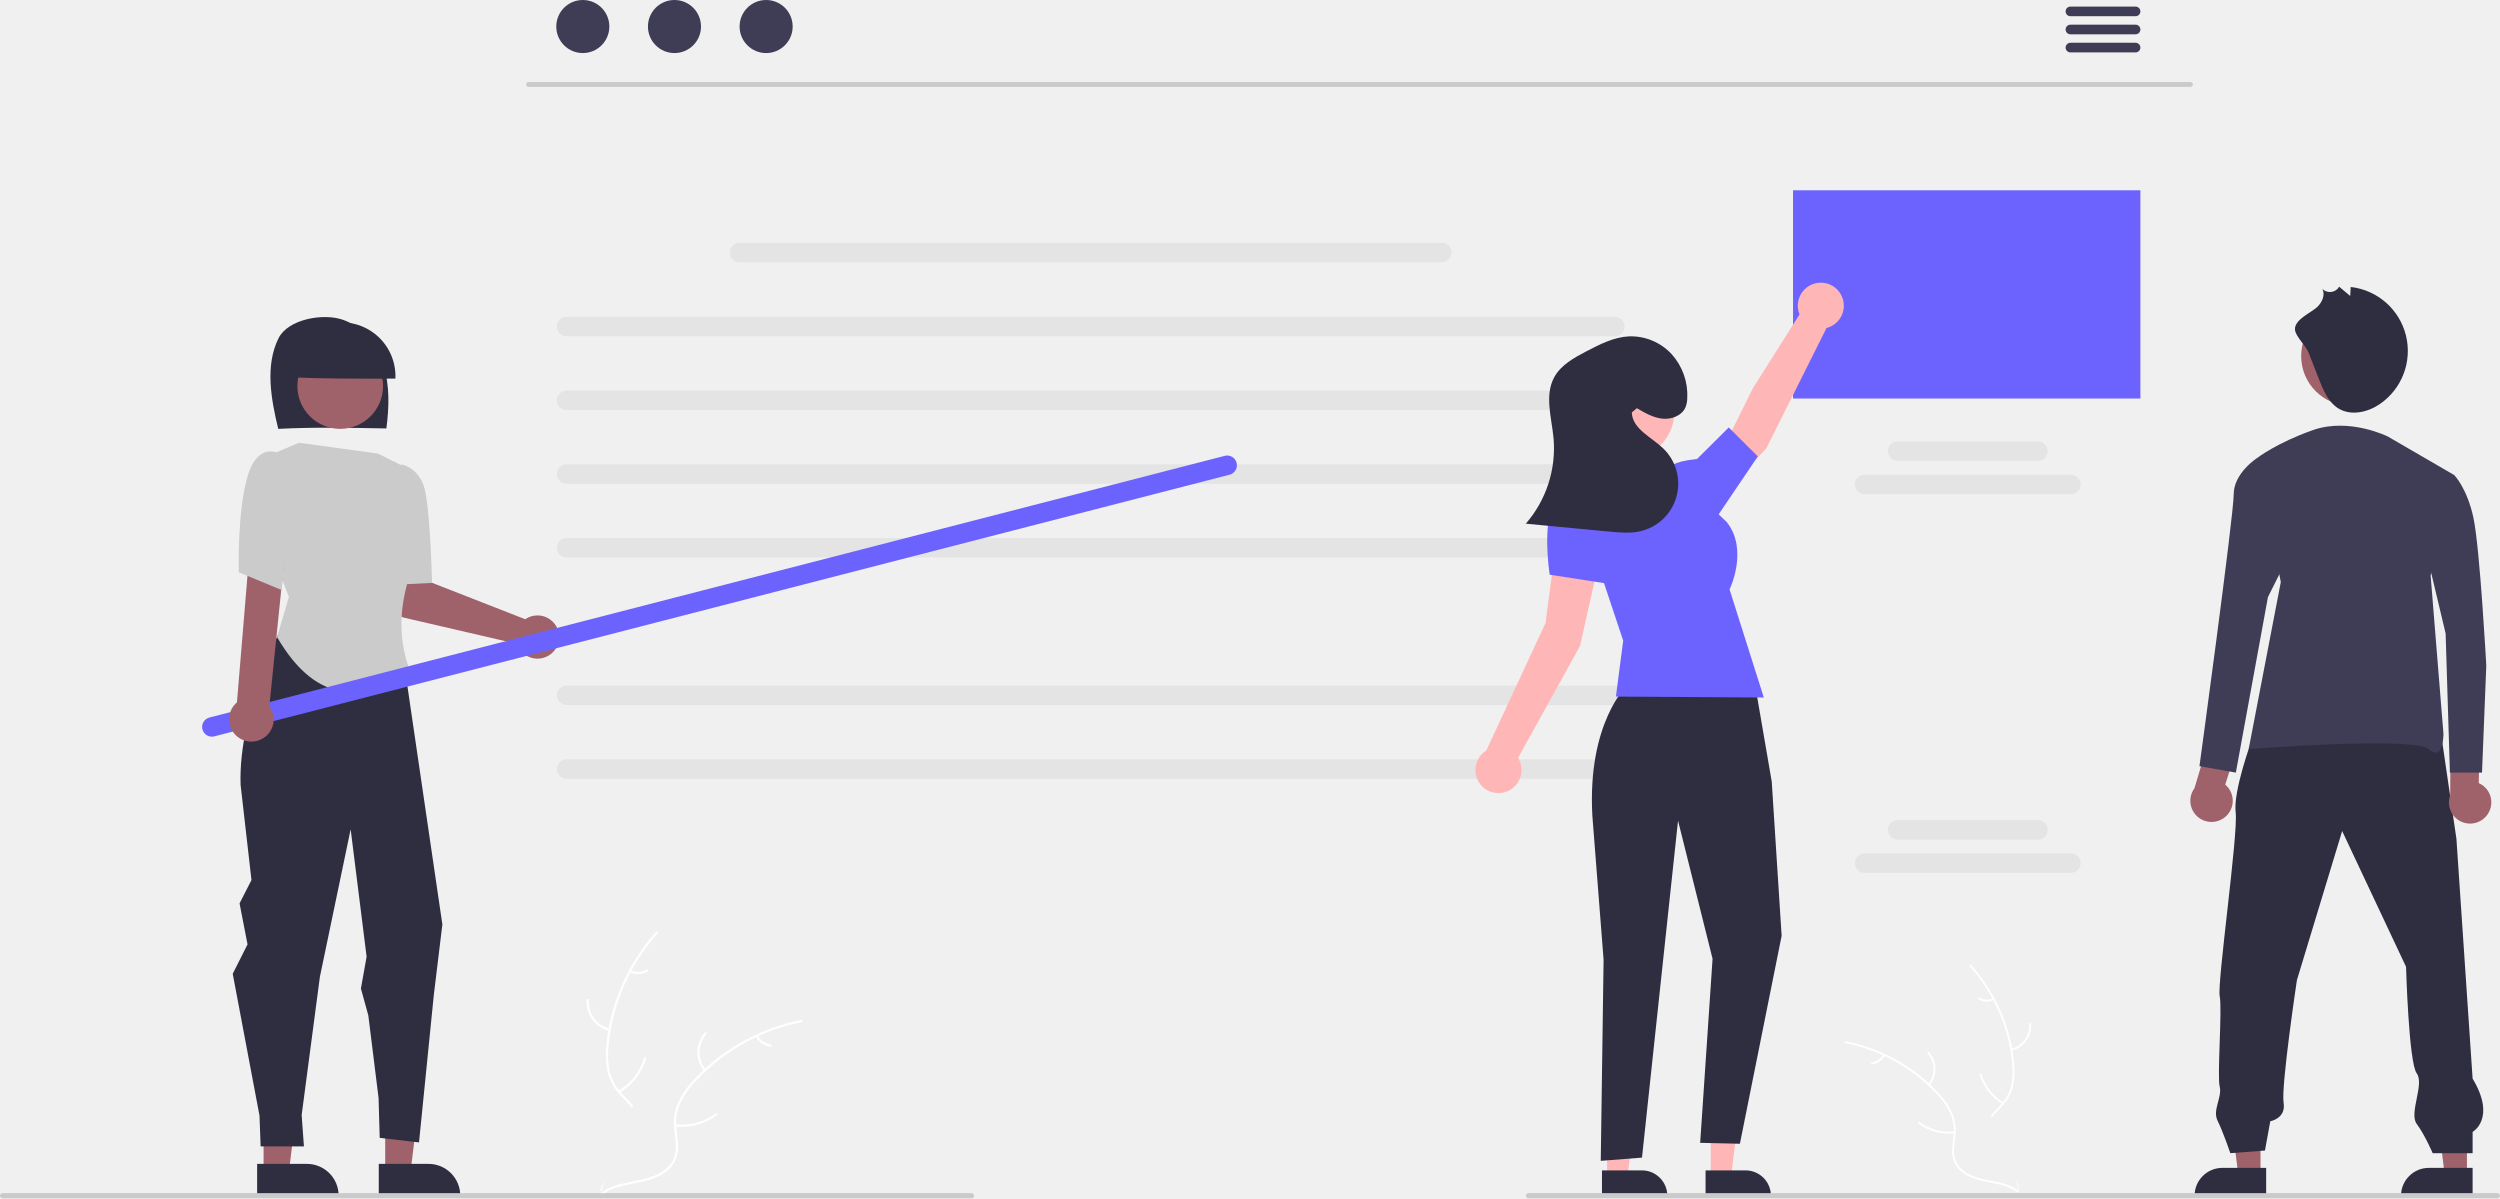
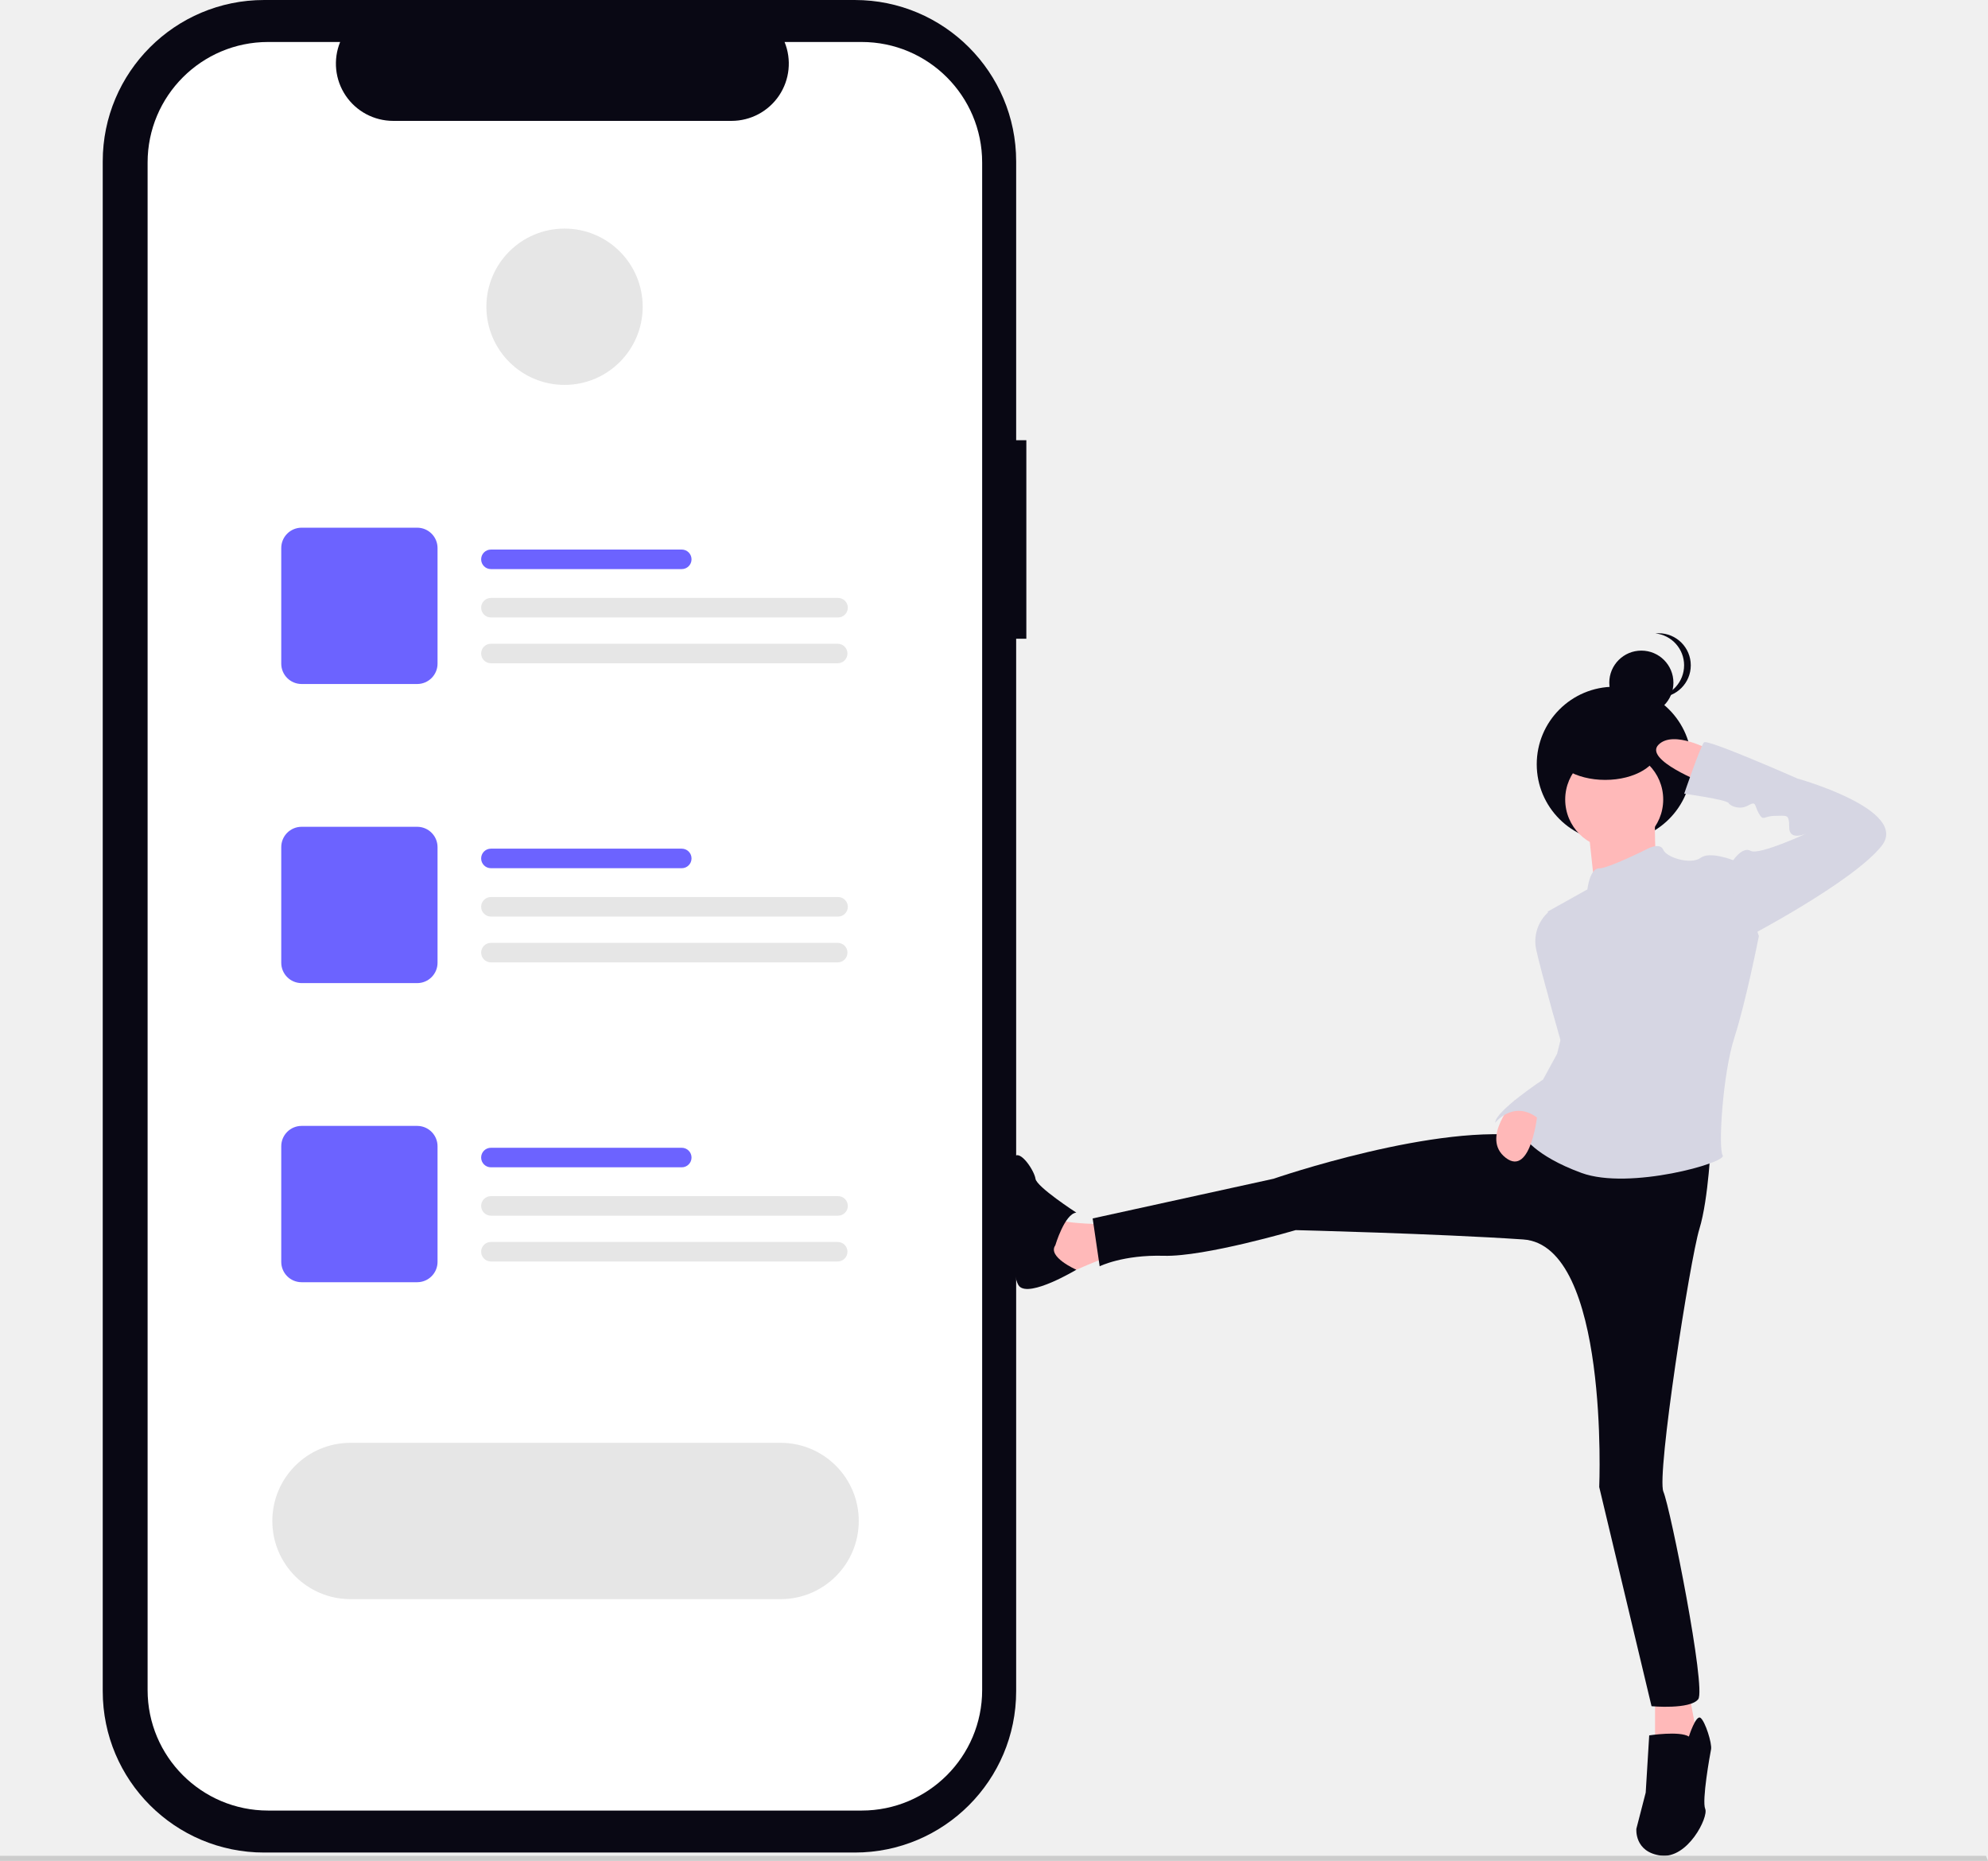
- <svg xmlns="http://www.w3.org/2000/svg" width="983" height="471.149" viewBox="0 0 983 471.149" role="img" artist="Katerina Limpitsouni" source="https://undraw.co/">
-   <path d="M333.732,626.165c2.431-19.55,14.548-38.813,33.193-45.176a90.77,90.77,0,0,0,.004,62.32c2.865,7.75,6.859,16.071,4.164,23.882-1.677,4.86-5.779,8.578-10.364,10.903-4.585,2.325-9.674,3.433-14.7,4.519l-.989.818C337.063,665.418,331.301,645.715,333.732,626.165Z" transform="translate(-108.5 -214.4253)" fill="#f0f0f0" />
-   <path d="M367.11,581.359a77.584,77.584,0,0,0-19.287,43.664,33.41,33.41,0,0,0,.38,10.461,19.162,19.162,0,0,0,4.766,8.888c2.148,2.36,4.619,4.526,6.156,7.367a11.733,11.733,0,0,1,.573,9.579c-1.357,3.892-4.032,7.065-6.755,10.076-3.024,3.344-6.217,6.769-7.503,11.202-.156.537-.98.264-.825-.272,2.236-7.712,9.723-12.093,13.293-19.039,1.666-3.241,2.365-7.004.803-10.426-1.366-2.992-3.912-5.227-6.107-7.598a20.448,20.448,0,0,1-4.984-8.517,30.887,30.887,0,0,1-.781-10.408,75.271,75.271,0,0,1,5.497-22.874,78.96,78.96,0,0,1,14.198-22.753c.371-.416.943.238.575.651Z" transform="translate(-108.5 -214.4253)" fill="#fff" />
-   <path d="M348.057,619.769a11.64,11.64,0,0,1-8.86-12.193c.044-.557.912-.514.867.043a10.778,10.778,0,0,0,8.265,11.326c.544.129.268.953-.272.825Z" transform="translate(-108.5 -214.4253)" fill="#fff" />
-   <path d="M351.722,643.319a22.435,22.435,0,0,0,10.019-12.921c.158-.537.982-.264.825.272a23.336,23.336,0,0,1-10.453,13.424c-.481.286-.869-.491-.391-.776Z" transform="translate(-108.5 -214.4253)" fill="#fff" />
-   <path d="M356.544,595.945a6.589,6.589,0,0,0,6.244-.317c.478-.292.865.486.391.776a7.383,7.383,0,0,1-6.907.366.449.449,0,0,1-.276-.548.436.436,0,0,1,.548-.276Z" transform="translate(-108.5 -214.4253)" fill="#fff" />
-   <path d="M423.758,615.909c-.293.191-.586.381-.88.579a86.772,86.772,0,0,0-11.095,8.662c-.271.242-.542.491-.806.74a91.477,91.477,0,0,0-19.867,27.195,88.835,88.835,0,0,0-4.866,12.59c-1.796,5.958-3.268,12.561-6.823,17.434a15.241,15.241,0,0,1-1.187,1.466H346.115c-.073-.037-.146-.066-.22-.103l-1.282.059c.052-.227.11-.462.161-.689.029-.132.066-.264.095-.396.022-.088.044-.176.059-.257.007-.029.015-.059.022-.081.015-.081.037-.154.052-.227q.484-1.968.997-3.935c0-.007,0-.007.007-.015a130.62,130.62,0,0,1,10.992-28.859c.147-.271.293-.55.454-.821a84.768,84.768,0,0,1,7.614-11.549,74.937,74.937,0,0,1,4.991-5.709,62.317,62.317,0,0,1,15.594-11.681c11.52-6.082,24.857-8.413,37.169-4.697C423.135,615.711,423.443,615.806,423.758,615.909Z" transform="translate(-108.5 -214.4253)" fill="#f0f0f0" />
-   <path d="M423.686,616.316a77.584,77.584,0,0,0-41.689,23.251,33.41,33.41,0,0,0-5.995,8.582,19.162,19.162,0,0,0-1.546,9.966c.294,3.178.963,6.394.48,9.588a11.733,11.733,0,0,1-5.309,7.993c-3.427,2.291-7.472,3.213-11.46,3.978-4.427.849-9.039,1.661-12.735,4.427-.448.335-.941-.379-.494-.714,6.429-4.811,15.044-3.802,22.077-7.198,3.282-1.585,6.106-4.168,6.919-7.841.711-3.211.024-6.529-.302-9.744a20.448,20.448,0,0,1,1.148-9.801,30.887,30.887,0,0,1,5.643-8.78,75.27,75.27,0,0,1,18.161-14.954,78.96,78.96,0,0,1,25.035-9.619c.547-.108.61.758.067.866Z" transform="translate(-108.5 -214.4253)" fill="#fff" />
-   <path d="M385.348,635.513a11.64,11.64,0,0,1,.267-15.07c.371-.418,1.038.138.667.557a10.778,10.778,0,0,0-.219,14.019c.356.43-.36.922-.714.494Z" transform="translate(-108.5 -214.4253)" fill="#fff" />
-   <path d="M374.095,656.524a22.435,22.435,0,0,0,15.779-4.285c.449-.333.943.381.494.714a23.336,23.336,0,0,1-16.428,4.425c-.556-.062-.398-.916.155-.854Z" transform="translate(-108.5 -214.4253)" fill="#fff" />
-   <path d="M406.468,621.601a6.589,6.589,0,0,0,5.176,3.506c.557.055.398.909-.155.854a7.383,7.383,0,0,1-5.735-3.866.449.449,0,0,1,.11-.604.436.436,0,0,1,.604.11Z" transform="translate(-108.5 -214.4253)" fill="#fff" />
-   <path d="M911.84,633.079c-2.102-16.902-12.577-33.555-28.696-39.055a78.472,78.472,0,0,1-.004,53.876c-2.477,6.7-5.929,13.894-3.6,20.646,1.45,4.202,4.996,7.416,8.96,9.426,3.964,2.01,8.364,2.968,12.708,3.907l.855.707C908.96,667.013,913.942,649.98,911.84,633.079Z" transform="translate(-108.5 -214.4253)" fill="#f0f0f0" />
-   <path d="M882.984,594.343a67.072,67.072,0,0,1,16.674,37.748,28.883,28.883,0,0,1-.329,9.044,16.566,16.566,0,0,1-4.12,7.684c-1.857,2.04-3.993,3.912-5.322,6.369a10.143,10.143,0,0,0-.496,8.281c1.173,3.365,3.485,6.107,5.84,8.711,2.614,2.891,5.375,5.852,6.486,9.684.135.464.847.228.713-.235-1.933-6.667-8.405-10.455-11.492-16.46-1.44-2.802-2.045-6.055-.695-9.013,1.181-2.587,3.382-4.519,5.28-6.569a17.677,17.677,0,0,0,4.309-7.363,26.702,26.702,0,0,0,.675-8.998,65.072,65.072,0,0,0-4.753-19.775,68.262,68.262,0,0,0-12.274-19.67c-.321-.359-.816.206-.497.563Z" transform="translate(-108.5 -214.4253)" fill="#fff" />
-   <path d="M899.456,627.549a10.063,10.063,0,0,0,7.66-10.541c-.038-.481-.788-.445-.75.037a9.318,9.318,0,0,1-7.145,9.791c-.47.112-.232.824.235.713Z" transform="translate(-108.5 -214.4253)" fill="#fff" />
-   <path d="M896.288,647.909a19.396,19.396,0,0,1-8.661-11.17c-.136-.464-.849-.228-.713.235a20.174,20.174,0,0,0,9.037,11.606c.416.247.752-.425.338-.67Z" transform="translate(-108.5 -214.4253)" fill="#fff" />
-   <path d="M892.119,606.953a5.696,5.696,0,0,1-5.398-.274c-.413-.252-.748.42-.338.67a6.383,6.383,0,0,0,5.971.316.388.388,0,0,0,.239-.474.377.377,0,0,0-.474-.239Z" transform="translate(-108.5 -214.4253)" fill="#fff" />
-   <path d="M834.011,624.212c.253.165.507.329.76.501a75.016,75.016,0,0,1,9.592,7.488c.234.209.469.424.697.64a79.083,79.083,0,0,1,17.175,23.511,76.799,76.799,0,0,1,4.207,10.884c1.552,5.151,2.826,10.859,5.898,15.072a13.174,13.174,0,0,0,1.026,1.267h27.768c.063-.032.127-.057.19-.089l1.109.051c-.045-.196-.095-.399-.14-.596-.025-.114-.057-.228-.082-.342-.019-.076-.038-.152-.051-.222-.006-.025-.013-.051-.019-.07-.013-.07-.032-.133-.045-.196q-.418-1.701-.862-3.402c0-.006,0-.006-.006-.013a112.922,112.922,0,0,0-9.503-24.949c-.127-.234-.253-.475-.393-.71a73.284,73.284,0,0,0-6.583-9.985,64.785,64.785,0,0,0-4.314-4.935,53.874,53.874,0,0,0-13.482-10.099c-9.959-5.258-21.49-7.273-32.133-4.061C834.55,624.041,834.284,624.123,834.011,624.212Z" transform="translate(-108.5 -214.4253)" fill="#f0f0f0" />
-   <path d="M834.074,624.565a67.073,67.073,0,0,1,36.04,20.101,28.884,28.884,0,0,1,5.183,7.419,16.566,16.566,0,0,1,1.336,8.616c-.254,2.747-.833,5.528-.415,8.289a10.143,10.143,0,0,0,4.59,6.91c2.963,1.98,6.46,2.778,9.907,3.439,3.828.734,7.815,1.436,11.009,3.827.387.29.814-.328.427-.617-5.558-4.16-13.006-3.287-19.086-6.223-2.837-1.37-5.278-3.604-5.981-6.778-.615-2.776-.021-5.644.261-8.423a17.677,17.677,0,0,0-.993-8.473,26.703,26.703,0,0,0-4.878-7.591,65.072,65.072,0,0,0-15.7-12.928,68.262,68.262,0,0,0-21.643-8.316c-.473-.094-.527.655-.058.749Z" transform="translate(-108.5 -214.4253)" fill="#fff" />
-   <path d="M867.218,641.16a10.063,10.063,0,0,0-.231-13.028c-.32-.361-.897.12-.576.481a9.318,9.318,0,0,1,.19,12.12c-.308.372.311.797.617.427Z" transform="translate(-108.5 -214.4253)" fill="#fff" />
-   <path d="M876.946,659.324a19.396,19.396,0,0,1-13.641-3.704c-.388-.288-.815.329-.427.617a20.174,20.174,0,0,0,14.202,3.826c.481-.053.344-.792-.134-.739Z" transform="translate(-108.5 -214.4253)" fill="#fff" />
-   <path d="M848.959,629.133a5.696,5.696,0,0,1-4.475,3.031c-.481.047-.344.786.134.739a6.383,6.383,0,0,0,4.958-3.342.388.388,0,0,0-.095-.522.377.377,0,0,0-.522.095Z" transform="translate(-108.5 -214.4253)" fill="#fff" />
-   <path d="M969.8,248.57H316.312a.948.948,0,0,1,0-1.897H969.8a.948.948,0,1,1,0,1.897Z" transform="translate(-108.5 -214.4253)" fill="#cacaca" />
-   <circle cx="229.16" cy="10.433" r="10.433" fill="#3f3d56" />
-   <circle cx="265.201" cy="10.433" r="10.433" fill="#3f3d56" />
-   <circle cx="301.242" cy="10.433" r="10.433" fill="#3f3d56" />
-   <path d="M948.205,220.807H922.597a1.897,1.897,0,0,1,0-3.794h25.608a1.897,1.897,0,1,1,0,3.794Z" transform="translate(-108.5 -214.4253)" fill="#3f3d56" />
-   <path d="M948.205,227.92H922.597a1.897,1.897,0,0,1,0-3.794h25.608a1.897,1.897,0,1,1,0,3.794Z" transform="translate(-108.5 -214.4253)" fill="#3f3d56" />
-   <path d="M948.205,235.034H922.597a1.897,1.897,0,0,1,0-3.794h25.608a1.897,1.897,0,1,1,0,3.794Z" transform="translate(-108.5 -214.4253)" fill="#3f3d56" />
-   <rect x="705.024" y="74.816" width="136.578" height="81.887" fill="#6c63ff" />
-   <path d="M922.854,408.747H841.591a3.828,3.828,0,0,1,0-7.655h81.264a3.828,3.828,0,0,1,0,7.655Z" transform="translate(-108.5 -214.4253)" fill="#e4e4e4" />
-   <path d="M909.752,395.645h-55.059a3.828,3.828,0,1,1,0-7.655h55.059a3.828,3.828,0,1,1,0,7.655Z" transform="translate(-108.5 -214.4253)" fill="#e4e4e4" />
-   <rect x="705.024" y="223.724" width="136.578" height="81.887" fill="#f0f0f0" />
-   <path d="M922.854,557.655H841.591a3.828,3.828,0,0,1,0-7.655h81.264a3.828,3.828,0,0,1,0,7.655Z" transform="translate(-108.5 -214.4253)" fill="#e4e4e4" />
-   <path d="M909.752,544.553h-55.059a3.828,3.828,0,1,1,0-7.655h55.059a3.828,3.828,0,1,1,0,7.655Z" transform="translate(-108.5 -214.4253)" fill="#e4e4e4" />
-   <path d="M743.488,346.655H331.225a3.828,3.828,0,0,1,0-7.655H743.488a3.828,3.828,0,0,1,0,7.655Z" transform="translate(-108.5 -214.4253)" fill="#e4e4e4" />
-   <path d="M743.488,375.655H331.225a3.828,3.828,0,0,1,0-7.655H743.488a3.828,3.828,0,0,1,0,7.655Z" transform="translate(-108.5 -214.4253)" fill="#e4e4e4" />
-   <path d="M743.488,404.655H331.225a3.828,3.828,0,0,1,0-7.655H743.488a3.828,3.828,0,0,1,0,7.655Z" transform="translate(-108.5 -214.4253)" fill="#e4e4e4" />
-   <path d="M743.488,433.655H331.225a3.828,3.828,0,0,1,0-7.655H743.488a3.828,3.828,0,0,1,0,7.655Z" transform="translate(-108.5 -214.4253)" fill="#e4e4e4" />
-   <path d="M743.488,491.655H331.225a3.828,3.828,0,0,1,0-7.655H743.488a3.828,3.828,0,0,1,0,7.655Z" transform="translate(-108.5 -214.4253)" fill="#e4e4e4" />
-   <path d="M743.488,520.655H331.225a3.828,3.828,0,0,1,0-7.655H743.488a3.828,3.828,0,0,1,0,7.655Z" transform="translate(-108.5 -214.4253)" fill="#e4e4e4" />
-   <path d="M675.386,317.553H399.327a3.828,3.828,0,1,1,0-7.655h276.059a3.828,3.828,0,1,1,0,7.655Z" transform="translate(-108.5 -214.4253)" fill="#e4e4e4" />
-   <polygon points="672.663 462.791 680.633 462.791 684.425 432.047 672.662 432.048 672.663 462.791" fill="#ffb6b6" />
-   <path d="M779.13,674.614l15.697-.001h.001a10.004,10.004,0,0,1,10.003,10.003v.325l-25.7.001Z" transform="translate(-108.5 -214.4253)" fill="#2f2e41" />
-   <polygon points="631.925 462.791 639.895 462.791 643.687 432.047 631.923 432.048 631.925 462.791" fill="#ffb6b6" />
-   <path d="M738.392,674.614l15.697-.001h.001a10.004,10.004,0,0,1,10.003,10.003v.325l-25.7.001Z" transform="translate(-108.5 -214.4253)" fill="#2f2e41" />
-   <path d="M833.498,334.628a9.053,9.053,0,1,0-17.426,3.439l-18.317,28.98-11.402,22.98,9.41,8.351,7.241-7.621,23.683-47.366A9.048,9.048,0,0,0,833.498,334.628Z" transform="translate(-108.5 -214.4253)" fill="#ffb6b6" />
-   <path d="M738.442,429.684l-17.954-2.783-4.277,32.481-23.302,50.145a9.057,9.057,0,1,0,12.483,2.904l24.364-43.995Z" transform="translate(-108.5 -214.4253)" fill="#ffb6b6" />
-   <path d="M748.391,483.794s-15.789,14.6-13.782,51.31l4.423,56.712-1.115,79.054,16.217-1.274,14.168-132.484,13.579,54.318L777.005,663.787l15.621.362,16.413-81.773L805.149,521.761,798.614,483.794Z" transform="translate(-108.5 -214.4253)" fill="#2f2e41" />
-   <path d="M765.283,398.3l-37.721,10.562,19.18,57.465-2.867,21.984,58.16.377-13.469-42.491s7.559-15.544-1.072-26.439Z" transform="translate(-108.5 -214.4253)" fill="#6c63ff" />
-   <path d="M760.757,407.353l4.526-9.053s-.146-2.275,10.489-3.401l12.478-12.402L799.672,393.88l-19.3,28.561Z" transform="translate(-108.5 -214.4253)" fill="#6c63ff" />
-   <path d="M742.651,416.406s-13.579-15.088-21.124-7.544-3.676,31.533-3.676,31.533l23.497,3.646Z" transform="translate(-108.5 -214.4253)" fill="#6c63ff" />
-   <path id="a1b14455-bb06-4eca-a63d-5bd2b70c7569-652" data-name="Ellipse 358" d="M749.538,358.407c23.126.104,23.124,35.266-.001,35.367C726.412,393.67,726.414,358.508,749.538,358.407Z" transform="translate(-108.5 -214.4253)" fill="#ffb6b6" />
-   <path d="M752.113,374.922c3.126,1.841,6.374,3.724,9.98,4.118s7.689-1.123,9.136-4.45a10.265,10.265,0,0,0,.708-3.616,24.036,24.036,0,0,0-6.084-17.224,21.797,21.797,0,0,0-16.727-7.072c-5.975.26-11.497,3.088-16.8,5.856-4.876,2.545-10.025,5.349-12.674,10.169-3.926,7.142-1.064,15.887-.302,24.002a45.217,45.217,0,0,1-10.901,33.632l32.904,3.118c4.004.379,8.088.754,12.013-.122a19.201,19.201,0,0,0,9.132-32.572c-4.67-4.496-12.181-7.68-12.366-14.16" transform="translate(-108.5 -214.4253)" fill="#2f2e41" />
-   <polygon points="888.827 462.055 880.097 462.055 875.944 428.383 888.828 428.383 888.827 462.055" fill="#9f616a" />
-   <path d="M999.553,684.942l-28.148-.001v-.356A10.957,10.957,0,0,1,982.361,673.629h.001l17.192.001Z" transform="translate(-108.5 -214.4253)" fill="#2f2e41" />
-   <polygon points="970.002 462.055 961.272 462.055 957.119 428.383 970.003 428.383 970.002 462.055" fill="#9f616a" />
-   <path d="M1080.728,684.942l-28.148-.001v-.356a10.957,10.957,0,0,1,10.956-10.956h.001l17.192.001Z" transform="translate(-108.5 -214.4253)" fill="#2f2e41" />
-   <path d="M993.847,505.604s-7.328,19.889-6.281,28.263-7.327,66.994-6.281,72.228-1.047,31.404,0,35.591-2.938,9.188-.844,13.376,5.032,12.794,5.032,12.794l13.608-1.047,2.094-11.515s6.281-1.047,5.234-7.328,5.234-48.152,5.234-48.152l17.795-58.62,25.123,53.386s1.047,37.684,4.187,41.871-3.14,15.702,0,19.889,6.281,11.515,6.281,11.515h15.702v-8.374s9.421-5.234,0-20.936l-6.366-94.296-6.281-42.918Z" transform="translate(-108.5 -214.4253)" fill="#2f2e41" />
-   <circle cx="924.37" cy="140.004" r="19.551" fill="#a0616a" />
-   <path d="M1016.232,353.081q2.069,5.287,4.139,10.574c1.696,4.333,3.639,8.969,7.614,11.388,4.908,2.986,11.463,1.53,16.212-1.704a25.316,25.316,0,0,0-11.395-46.077l-.196,3.539-4.343-3.64a4.222,4.222,0,0,1-6.563.928c1.141,2.365-.176,5.249-2.077,7.061-2.336,2.225-9.017,4.9-8.74,8.878C1011.066,346.682,1015.155,350.329,1016.232,353.081Z" transform="translate(-108.5 -214.4253)" fill="#2f2e41" />
-   <path d="M1086.688,534.525a8.279,8.279,0,0,0-3.547-12.188l.391-18.914-11.436-3.041L1071.919,527.1a8.323,8.323,0,0,0,14.769,7.425Z" transform="translate(-108.5 -214.4253)" fill="#9f616a" />
-   <path d="M1047.393,386.064s-15.151-7.575-29.46-2.525-21.884,10.942-21.884,10.942l9.259,48.819-12.626,65.653s64.812-5.05,70.703,0,5.892-5.892,5.892-5.892l-5.05-62.286,9.259-39.56Z" transform="translate(-108.5 -214.4253)" fill="#3f3d56" />
-   <path d="M983.447,535.645a8.278,8.278,0,0,0,.017-12.694l5.685-18.043-10.122-6.129L971.357,524.372a8.323,8.323,0,0,0,12.091,11.273Z" transform="translate(-108.5 -214.4253)" fill="#9f616a" />
-   <path d="M1001.941,394.482h-5.892s-9.259,5.892-9.259,14.309S973.323,515.688,973.323,515.688l14.309,2.525,12.626-69.02,9.259-18.518Z" transform="translate(-108.5 -214.4253)" fill="#3f3d56" />
-   <path d="M1057.494,401.215h15.992s5.05,5.05,7.575,16.834,5.05,58.078,5.05,58.078l-1.683,42.085h-12.626l-1.683-54.711-8.417-35.352Z" transform="translate(-108.5 -214.4253)" fill="#3f3d56" />
-   <path d="M316.181,457.229a8.533,8.533,0,0,0-1.159.679L277.58,443.272l-1.484-9.653-14.86.336.967,17.344a6.485,6.485,0,0,0,5.009,5.956l44.552,10.335a8.509,8.509,0,1,0,4.417-10.362Z" transform="translate(-108.5 -214.4253)" fill="#9f616a" />
-   <polygon points="151.465 460.884 161.403 460.883 166.13 422.552 151.463 422.552 151.465 460.884" fill="#9f616a" />
-   <path d="M257.43,672.065l19.571-.001h.001A12.473,12.473,0,0,1,289.474,684.536v.405l-32.044.001Z" transform="translate(-108.5 -214.4253)" fill="#2f2e41" />
-   <polygon points="103.639 460.884 113.577 460.883 118.305 422.552 103.638 422.552 103.639 460.884" fill="#9f616a" />
-   <path d="M209.604,672.065l19.571-.001h.001A12.473,12.473,0,0,1,241.649,684.536v.405l-32.044.001Z" transform="translate(-108.5 -214.4253)" fill="#2f2e41" />
-   <path d="M217.902,383.059c-2.83-11.686-5.228-24.866.11-35.629,3.704-7.468,17.404-9.983,25.258-7.292s13.532,9.99,16.029,17.948,2.207,16.534,1.119,24.807C245.973,382.615,231.529,382.338,217.902,383.059Z" transform="translate(-108.5 -214.4253)" fill="#2f2e41" />
-   <circle cx="133.777" cy="151.787" r="16.843" fill="#9f616a" />
-   <path d="M221.686,362.743a21.156,21.156,0,1,1,42.286.557C249.555,363.331,235.139,363.362,221.686,362.743Z" transform="translate(-108.5 -214.4253)" fill="#2f2e41" />
-   <path d="M228.298,445.197l-7.044,11.74s-19.292,36.182-18.144,66.173l4.269,37.356-4.685,9.167,3.136,16.129-5.824,11.554,10.528,55.778.448,12.097h17.025l-.896-12.321,7.168-54.34,12.097-58.018,6.272,50.083-2.24,12.545,2.912,10.528,4.032,32.481.448,15.681,15.457,1.792,5.824-58.018,3.36-27.682L264.433,455.181Z" transform="translate(-108.5 -214.4253)" fill="#2f2e41" />
-   <path d="M226.064,388.509l-10.487,4.454-5.89,24.377,12.402,31.76-4.636,15.869c14.034,24.006,31.405,27.494,51.845,12.099-4.326-12.146-3.701-24.635.61-37.38,0,0,10.753-10.013,3.241-23.03l-7.165-19.448-8.871-4.435Z" transform="translate(-108.5 -214.4253)" fill="#cbcbcb" />
-   <path d="M263.917,401.449l2.381-4.421s6.279.944,8.843,8.503,3.231,38.092,3.231,38.092l-13.434.68Z" transform="translate(-108.5 -214.4253)" fill="#cbcbcb" />
-   <path d="M591.921,401.091,192.702,503.977a3.828,3.828,0,0,1-1.91-7.413L590.011,393.678a3.828,3.828,0,1,1,1.91,7.413Z" transform="translate(-108.5 -214.4253)" fill="#6c63ff" />
-   <path d="M211.289,505.081a8.708,8.708,0,0,0,3.114-12.985l6.512-63.665H206.842l-5.175,62.165a8.755,8.755,0,0,0,9.621,14.484Z" transform="translate(-108.5 -214.4253)" fill="#9f616a" />
-   <path d="M224.147,400.163l-4.932-6.972s-8.673-5.88-13.094,7.652-3.741,38.602-3.741,38.602l16.835,6.972Z" transform="translate(-108.5 -214.4253)" fill="#cbcbcb" />
-   <path d="M490.5,685.575h-381a1,1,0,0,1,0-2h381a1,1,0,0,1,0,2Z" transform="translate(-108.5 -214.4253)" fill="#cacaca" />
-   <path d="M1090.5,685.575h-381a1,1,0,0,1,0-2h381a1,1,0,0,1,0,2Z" transform="translate(-108.5 -214.4253)" fill="#cacaca" />
+ <svg xmlns="http://www.w3.org/2000/svg" width="781.09" height="731.054" viewBox="0 0 781.09 731.054" role="img" artist="Katerina Limpitsouni" source="https://undraw.co/">
+   <g id="Group_73" data-name="Group 73" transform="translate(-586 -169.191)">
+     <path id="Path_1101-226" data-name="Path 1101" d="M629.252,252.139h-4V142.593a63.4,63.4,0,0,0-63.4-63.4H329.765a63.4,63.4,0,0,0-63.4,63.4V743.568a63.4,63.4,0,0,0,63.4,63.4H561.851a63.4,63.4,0,0,0,63.4-63.4V330.115h4Z" transform="translate(360 90)" fill="#090814" />
+     <path id="Path_1102-227" data-name="Path 1102" d="M564.409,95.686H534.115a22.495,22.495,0,0,1-20.827,30.991H380.328A22.495,22.495,0,0,1,359.5,95.686h-28.3a47.348,47.348,0,0,0-47.348,47.348V743.127a47.348,47.348,0,0,0,47.348,47.348h233.2a47.348,47.348,0,0,0,47.348-47.348V143.034A47.348,47.348,0,0,0,564.41,95.686Z" transform="translate(360.143 90)" fill="#fff" />
+     <g id="Group_70" data-name="Group 70" transform="translate(17.473 -57.904)">
+       <path id="Path_1118-228" data-name="Path 1118" d="M3.838,0H78.822a3.838,3.838,0,1,1,0,7.676H3.838A3.838,3.838,0,0,1,3.838,0Z" transform="translate(757.57 678)" fill="#6c63ff" />
+       <path id="Path_1117-229" data-name="Path 1117" d="M3.838,0H140.231a3.838,3.838,0,0,1,0,7.676H3.838A3.838,3.838,0,0,1,3.838,0Z" transform="translate(757.57 697)" fill="#e6e6e6" />
+       <path id="Path_1116-230" data-name="Path 1116" d="M3.838,0H140.09a3.838,3.838,0,0,1,0,7.676H3.838A3.838,3.838,0,0,1,3.838,0Z" transform="translate(757.57 715)" fill="#e6e6e6" />
+       <path id="Path_1119-231" data-name="Path 1119" d="M8,0H53.409a8,8,0,0,1,8,8V53.409a8,8,0,0,1-8,8H8a8,8,0,0,1-8-8V8A8,8,0,0,1,8,0Z" transform="translate(679.03 669.409)" fill="#6c63ff" />
+     </g>
+     <circle id="Ellipse_191" data-name="Ellipse 191" cx="30.449" cy="30.449" r="30.449" transform="translate(1189.79 438.983)" fill="#090814" />
+     <path id="Path_1103-232" data-name="Path 1103" d="M876.271,399.7s-.458,18.8,1.375,19.254-25.214,7.793-25.214,7.793l-2.751-25.672Z" transform="translate(360 90)" fill="#ffb9b9" />
+     <path id="Path_1104-233" data-name="Path 1104" d="M662.644,560.155s-20.171,0-20.629-2.292-4.584,18.8-4.584,18.8l8.252,2.751s15.587-6.876,16.962-6.876S662.644,560.155,662.644,560.155Z" transform="translate(360 90)" fill="#ffb9b9" />
+     <path id="Path_1105-234" data-name="Path 1105" d="M640.639,568.406s3.667-12.378,8.252-12.836c0,0-15.587-10.085-16.045-13.294s-5.96-11.461-8.252-8.71-2.292,46.3,1.834,50.886,22.463-6.444,22.463-6.444S637.43,572.991,640.639,568.406Z" transform="translate(360 90)" fill="#090814" />
+     <path id="Path_1106-235" data-name="Path 1106" d="M688.314,664.793l3.667,19.712-16.962,2.751V664.793Z" transform="translate(561.252 169.191)" fill="#ffb9b9" />
+     <path id="Path_1107-236" data-name="Path 1107" d="M889.566,761.4s2.751-8.71,4.584-7.335,4.584,10.085,4.126,12.378-3.667,20.171-2.292,23.38-6.876,19.712-17.42,18.337-9.627-10.544-9.627-10.544l3.667-14.211,1.375-22.463S885.9,759.112,889.566,761.4Z" transform="translate(360 90)" fill="#090814" />
+     <circle id="Ellipse_192" data-name="Ellipse 192" cx="12.6" cy="12.6" r="12.6" transform="translate(1218.291 424.786)" fill="#090814" />
+     <path id="Path_1108-237" data-name="Path 1108" d="M887.691,340.56A12.6,12.6,0,0,0,876.4,328.029a12.735,12.735,0,0,1,1.312-.068,12.6,12.6,0,1,1,0,25.2,12.74,12.74,0,0,1-1.313-.068,12.6,12.6,0,0,0,11.287-12.532Z" transform="translate(360 90)" fill="#090814" />
+     <circle id="Ellipse_193" data-name="Ellipse 193" cx="19.254" cy="19.254" r="19.254" transform="translate(1200.972 464.033)" fill="#ffb9b9" />
+     <path id="Path_1109-238" data-name="Path 1109" d="M898.276,527.148s-.917,22.921-4.584,34.841-16.889,96.8-14.139,103.222,16.889,77.4,13.68,81.524-18.337,2.751-18.337,2.751l-20.557-86.109s4.053-94.971-29.87-97.263-89.394-3.667-89.394-3.667-35.757,10.544-51.8,10.085-25.214,4.126-25.214,4.126l-2.751-18.8,71.056-15.587s65.1-22.463,100.854-16.5S898.276,527.148,898.276,527.148Z" transform="translate(360 90)" fill="#090814" />
+     <path id="Path_1110-239" data-name="Path 1110" d="M872.6,413s5.5-3.209,6.876,0,11,5.96,14.67,3.209,12.836.917,12.836.917l10.085,29.8s-5.043,25.672-9.627,39.883-6.418,43.551-4.584,46.3-36.674,13.753-55.47,6.876-22.921-14.67-22.921-14.67,20.629-29.339,13.753-43.092-1.375-29.339-1.375-29.339L834.1,437.3l15.587-8.71s.917-8.252,4.584-8.252S872.6,413,872.6,413Z" transform="translate(360 90)" fill="#d6d6e3" />
+     <path id="Path_1111-240" data-name="Path 1111" d="M840.972,437.754H834.1a15.39,15.39,0,0,0-4.584,14.211c1.834,8.71,10.1,37.587,10.1,37.587l6.858-17.874Z" transform="translate(360 90)" fill="#d6d6e3" />
+     <path id="Path_1112-241" data-name="Path 1112" d="M821.226,511.375s-13.719,14.856-3.634,22.649,12.571-17.879,12.571-17.879Z" transform="translate(360 90)" fill="#ffb8b8" />
+     <path id="Path_1113-242" data-name="Path 1113" d="M840.972,480.388l-3.209,12.836-5.5,10.085s-18.8,12.378-18.8,16.962c0,0,8.252-10.544,18.8,0l9.4-22.692Z" transform="translate(360 90)" fill="#d6d6e3" />
+     <ellipse id="Ellipse_194" data-name="Ellipse 194" cx="21" cy="12.6" rx="21" ry="12.6" transform="translate(1195.698 450.377)" fill="#090814" />
+     <path id="Path_1114-243" data-name="Path 1114" d="M898.276,374.033s-14.67-8.252-20.629-2.292,17.879,15.128,17.879,15.128Z" transform="translate(360 90)" fill="#ffb9b9" />
+     <path id="Path_1115-244" data-name="Path 1115" d="M903.777,419.417l3.209-2.292s3.667-5.5,6.876-3.667,22-6.876,22-6.876-6.876,3.209-6.876-2.292-.917-4.584-5.5-4.584-4.584,2.292-6.418-.917-.917-5.043-4.126-3.209-6.876.458-7.793-.917-17.42-3.667-17.42-3.667,6.418-18.8,7.793-20.171S932.2,385.035,932.2,385.035s44.468,12.378,33.007,26.589-52.719,35.757-52.719,35.757Z" transform="translate(360 90)" fill="#d6d6e3" />
+     <g id="Group_71" data-name="Group 71" transform="translate(17.473 -175.409)">
+       <path id="Path_1118-2-245" data-name="Path 1118" d="M3.838,0H78.822a3.838,3.838,0,1,1,0,7.676H3.838A3.838,3.838,0,0,1,3.838,0Z" transform="translate(757.57 678)" fill="#6c63ff" />
+       <path id="Path_1117-2-246" data-name="Path 1117" d="M3.838,0H140.231a3.838,3.838,0,0,1,0,7.676H3.838A3.838,3.838,0,0,1,3.838,0Z" transform="translate(757.57 697)" fill="#e6e6e6" />
+       <path id="Path_1116-2-247" data-name="Path 1116" d="M3.838,0H140.09a3.838,3.838,0,0,1,0,7.676H3.838A3.838,3.838,0,0,1,3.838,0Z" transform="translate(757.57 715)" fill="#e6e6e6" />
+       <path id="Path_1119-2-248" data-name="Path 1119" d="M8,0H53.409a8,8,0,0,1,8,8V53.409a8,8,0,0,1-8,8H8a8,8,0,0,1-8-8V8A8,8,0,0,1,8,0Z" transform="translate(679.03 669.409)" fill="#6c63ff" />
+     </g>
+     <g id="Group_72" data-name="Group 72" transform="translate(17.473 -292.913)">
+       <path id="Path_1118-3-249" data-name="Path 1118" d="M3.838,0H78.822a3.838,3.838,0,1,1,0,7.676H3.838A3.838,3.838,0,0,1,3.838,0Z" transform="translate(757.57 678)" fill="#6c63ff" />
+       <path id="Path_1117-3-250" data-name="Path 1117" d="M3.838,0H140.231a3.838,3.838,0,0,1,0,7.676H3.838A3.838,3.838,0,0,1,3.838,0Z" transform="translate(757.57 697)" fill="#e6e6e6" />
+       <path id="Path_1116-3-251" data-name="Path 1116" d="M3.838,0H140.09a3.838,3.838,0,0,1,0,7.676H3.838A3.838,3.838,0,0,1,3.838,0Z" transform="translate(757.57 715)" fill="#e6e6e6" />
+       <path id="Path_1119-3-252" data-name="Path 1119" d="M8,0H53.409a8,8,0,0,1,8,8V53.409a8,8,0,0,1-8,8H8a8,8,0,0,1-8-8V8A8,8,0,0,1,8,0Z" transform="translate(679.03 669.409)" fill="#6c63ff" />
+     </g>
+     <rect id="Rectangle_347" data-name="Rectangle 347" width="230.409" height="61.409" rx="30.705" transform="translate(693 736.01)" fill="#e6e6e6" />
+     <rect id="Rectangle_348" data-name="Rectangle 348" width="61.409" height="61.409" rx="30.705" transform="translate(777.103 258.991)" fill="#e6e6e6" />
+     <path id="Path_610-253" data-name="Path 610" d="M781.09,465.237H0v-2H780.307Z" transform="translate(586 435.009)" fill="#ccc" />
+   </g>
</svg>
